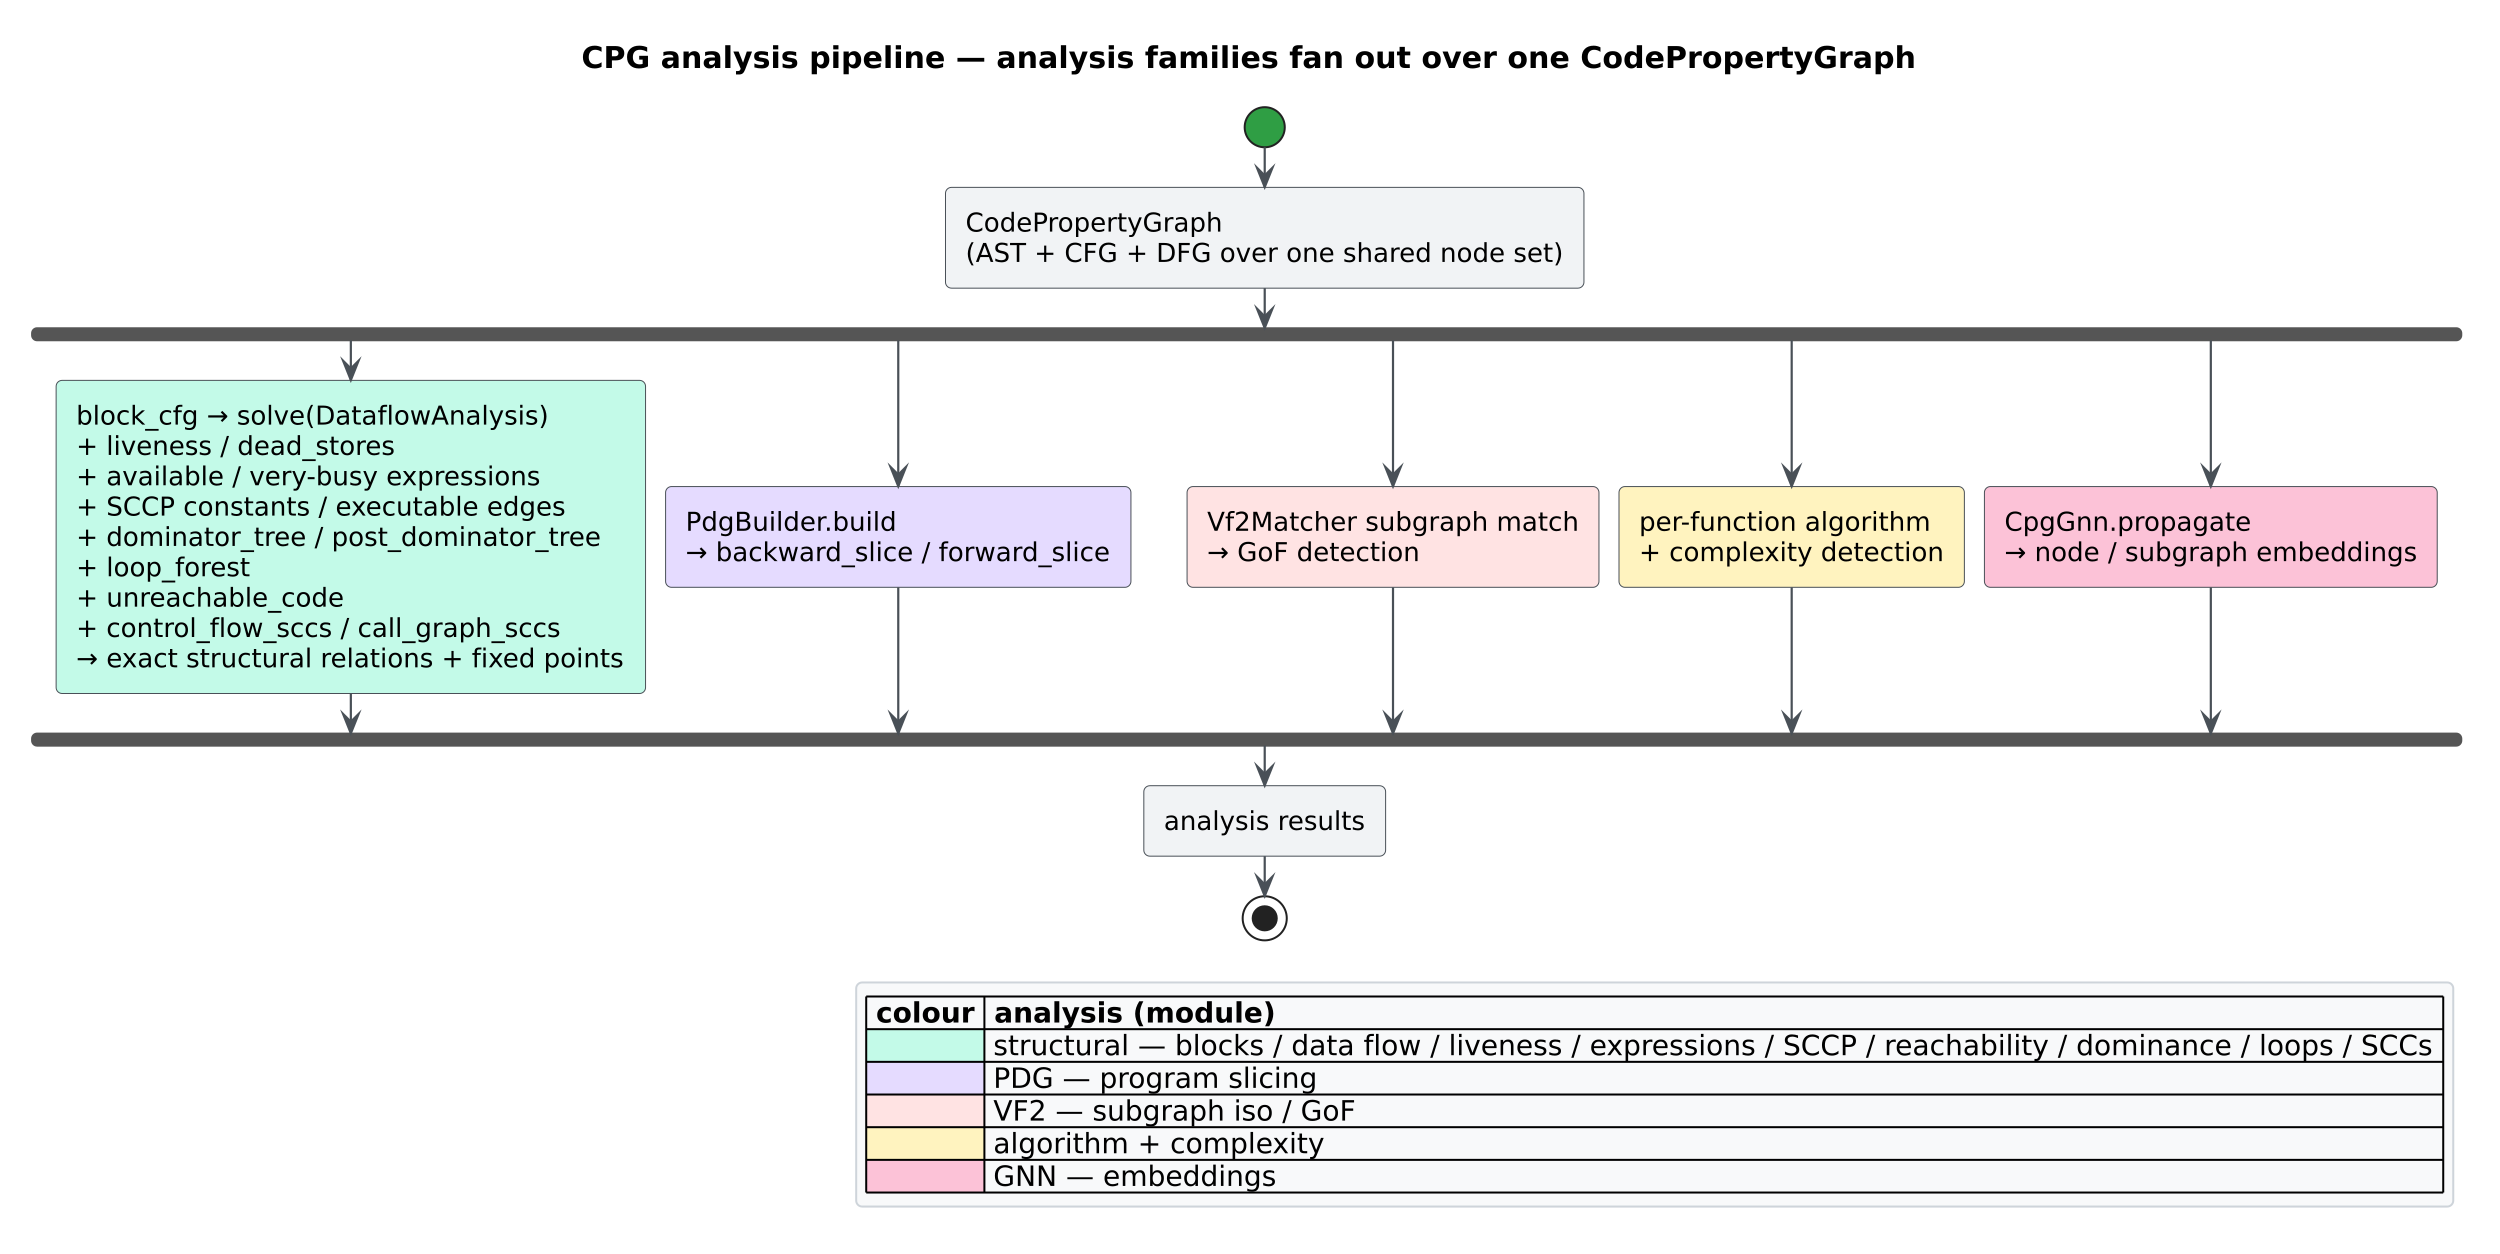
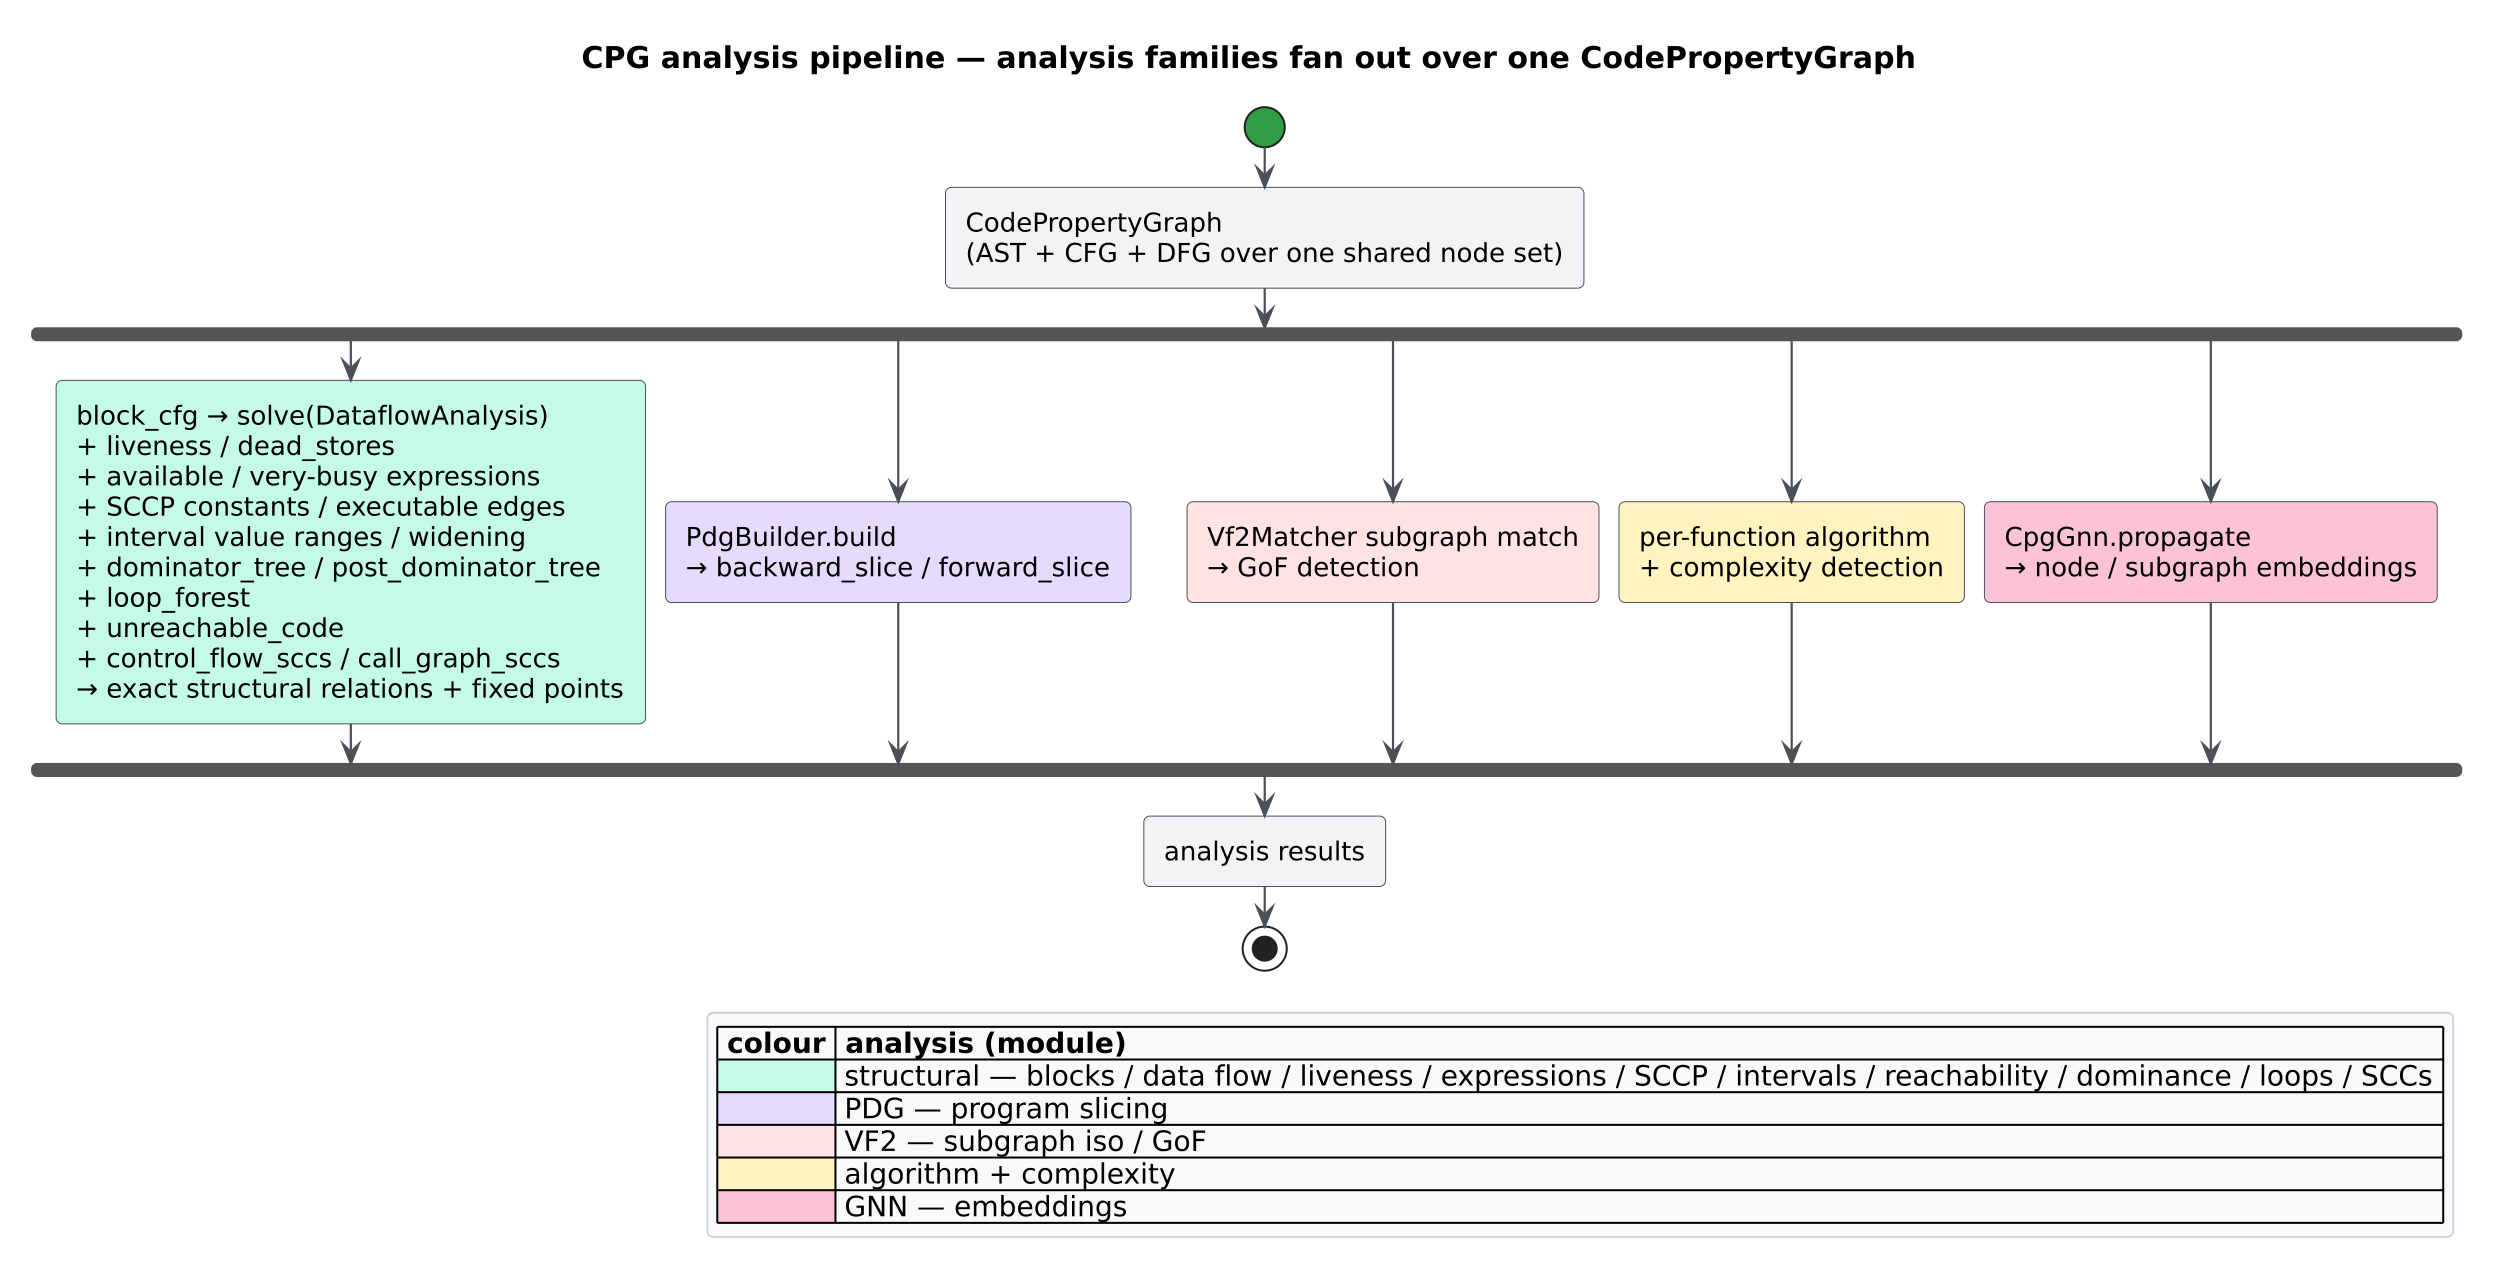
- <svg xmlns="http://www.w3.org/2000/svg" contentStyleType="text/css" data-diagram-type="ACTIVITY" height="625px" preserveAspectRatio="none" style="width:1247px;height:625px;background:#FFFFFF;" version="1.1" viewBox="0 0 1247 625" width="1247px" zoomAndPan="magnify">
+ <svg xmlns="http://www.w3.org/2000/svg" contentStyleType="text/css" data-diagram-type="ACTIVITY" height="640px" preserveAspectRatio="none" style="width:1247px;height:640px;background:#FFFFFF;" version="1.1" viewBox="0 0 1247 640" width="1247px" zoomAndPan="magnify">
  <defs />
  <g>
    <g class="title" data-source-line="2">
      <text fill="#000000" font-family="'DejaVu Sans'" font-size="15" font-weight="700" lengthAdjust="spacing" textLength="665.662" x="290.012" y="33.923">CPG analysis pipeline — analysis families fan out over one CodePropertyGraph</text>
    </g>
    <ellipse cx="630.842" cy="63.461" fill="#2F9E44" rx="10" ry="10" style="stroke:#222222;stroke-width:1;" />
    <rect fill="#F1F3F5" height="50.266" rx="3" ry="3" style="stroke:#495057;stroke-width:0.5;" width="318.46" x="471.612" y="93.461" />
    <text fill="#000000" font-family="'DejaVu Sans'" font-size="13" lengthAdjust="spacing" textLength="128.68" x="481.612" y="115.528">CodePropertyGraph</text>
    <text fill="#000000" font-family="'DejaVu Sans'" font-size="13" lengthAdjust="spacing" textLength="298.46" x="481.612" y="130.661">(AST + CFG + DFG over one shared node set)</text>
    <rect fill="#555555" height="6" rx="2.5" ry="2.5" style="stroke:#555555;stroke-width:1;" width="1211.685" x="16" y="163.727" />
-     <rect fill="#C3FAE8" height="156.195" rx="3" ry="3" style="stroke:#495057;stroke-width:0.5;" width="293.997" x="28" y="189.727" />
+     <rect fill="#C3FAE8" height="171.328" rx="3" ry="3" style="stroke:#495057;stroke-width:0.5;" width="293.997" x="28" y="189.727" />
    <text fill="#000000" font-family="'DejaVu Sans'" font-size="13" lengthAdjust="spacing" textLength="235.676" x="38" y="211.793">block_cfg → solve(DataflowAnalysis)</text>
    <text fill="#000000" font-family="'DejaVu Sans'" font-size="13" lengthAdjust="spacing" textLength="159.275" x="38" y="226.926">+ liveness / dead_stores</text>
    <text fill="#000000" font-family="'DejaVu Sans'" font-size="13" lengthAdjust="spacing" textLength="232.267" x="38" y="242.059">+ available / very-busy expressions</text>
    <text fill="#000000" font-family="'DejaVu Sans'" font-size="13" lengthAdjust="spacing" textLength="244.74" x="38" y="257.192">+ SCCP constants / executable edges</text>
-     <text fill="#000000" font-family="'DejaVu Sans'" font-size="13" lengthAdjust="spacing" textLength="262.285" x="38" y="272.325">+ dominator_tree / post_dominator_tree</text>
-     <text fill="#000000" font-family="'DejaVu Sans'" font-size="13" lengthAdjust="spacing" textLength="87.039" x="38" y="287.457">+ loop_forest</text>
-     <text fill="#000000" font-family="'DejaVu Sans'" font-size="13" lengthAdjust="spacing" textLength="133.878" x="38" y="302.59">+ unreachable_code</text>
-     <text fill="#000000" font-family="'DejaVu Sans'" font-size="13" lengthAdjust="spacing" textLength="241.865" x="38" y="317.723">+ control_flow_sccs / call_graph_sccs</text>
-     <text fill="#000000" font-family="'DejaVu Sans'" font-size="13" lengthAdjust="spacing" textLength="273.997" x="38" y="332.856">→ exact structural relations + fixed points</text>
-     <rect fill="#E5DBFF" height="50.266" rx="3" ry="3" style="stroke:#495057;stroke-width:0.5;" width="232.113" x="331.997" y="242.691" />
-     <text fill="#000000" font-family="'DejaVu Sans'" font-size="13" lengthAdjust="spacing" textLength="106.418" x="341.997" y="264.758">PdgBuilder.build</text>
-     <text fill="#000000" font-family="'DejaVu Sans'" font-size="13" lengthAdjust="spacing" textLength="212.113" x="341.997" y="279.891">→ backward_slice / forward_slice</text>
-     <rect fill="#FFE3E3" height="50.266" rx="3" ry="3" style="stroke:#495057;stroke-width:0.5;" width="205.447" x="592.11" y="242.691" />
-     <text fill="#000000" font-family="'DejaVu Sans'" font-size="13" lengthAdjust="spacing" textLength="185.447" x="602.11" y="264.758">Vf2Matcher subgraph match</text>
-     <text fill="#000000" font-family="'DejaVu Sans'" font-size="13" lengthAdjust="spacing" textLength="106.057" x="602.11" y="279.891">→ GoF detection</text>
-     <rect fill="#FFF3BF" height="50.266" rx="3" ry="3" style="stroke:#495057;stroke-width:0.5;" width="172.274" x="807.557" y="242.691" />
-     <text fill="#000000" font-family="'DejaVu Sans'" font-size="13" lengthAdjust="spacing" textLength="146.263" x="817.557" y="264.758">per-function algorithm</text>
-     <text fill="#000000" font-family="'DejaVu Sans'" font-size="13" lengthAdjust="spacing" textLength="152.274" x="817.557" y="279.891">+ complexity detection</text>
-     <rect fill="#FCC2D7" height="50.266" rx="3" ry="3" style="stroke:#495057;stroke-width:0.5;" width="225.855" x="989.831" y="242.691" />
-     <text fill="#000000" font-family="'DejaVu Sans'" font-size="13" lengthAdjust="spacing" textLength="123.348" x="999.831" y="264.758">CpgGnn.propagate</text>
-     <text fill="#000000" font-family="'DejaVu Sans'" font-size="13" lengthAdjust="spacing" textLength="205.855" x="999.831" y="279.891">→ node / subgraph embeddings</text>
-     <rect fill="#555555" height="6" rx="2.5" ry="2.5" style="stroke:#555555;stroke-width:1;" width="1211.685" x="16" y="365.922" />
-     <rect fill="#F1F3F5" height="35.133" rx="3" ry="3" style="stroke:#495057;stroke-width:0.5;" width="120.604" x="570.54" y="391.922" />
-     <text fill="#000000" font-family="'DejaVu Sans'" font-size="13" lengthAdjust="spacing" textLength="100.604" x="580.54" y="413.989">analysis results</text>
-     <ellipse cx="630.842" cy="458.055" fill="none" rx="11" ry="11" style="stroke:#222222;stroke-width:1;" />
-     <ellipse cx="630.842" cy="458.055" fill="#222222" rx="6" ry="6" style="stroke:#222222;stroke-width:1;" />
+     <text fill="#000000" font-family="'DejaVu Sans'" font-size="13" lengthAdjust="spacing" textLength="224.415" x="38" y="272.325">+ interval value ranges / widening</text>
+     <text fill="#000000" font-family="'DejaVu Sans'" font-size="13" lengthAdjust="spacing" textLength="262.285" x="38" y="287.457">+ dominator_tree / post_dominator_tree</text>
+     <text fill="#000000" font-family="'DejaVu Sans'" font-size="13" lengthAdjust="spacing" textLength="87.039" x="38" y="302.59">+ loop_forest</text>
+     <text fill="#000000" font-family="'DejaVu Sans'" font-size="13" lengthAdjust="spacing" textLength="133.878" x="38" y="317.723">+ unreachable_code</text>
+     <text fill="#000000" font-family="'DejaVu Sans'" font-size="13" lengthAdjust="spacing" textLength="241.865" x="38" y="332.856">+ control_flow_sccs / call_graph_sccs</text>
+     <text fill="#000000" font-family="'DejaVu Sans'" font-size="13" lengthAdjust="spacing" textLength="273.997" x="38" y="347.989">→ exact structural relations + fixed points</text>
+     <rect fill="#E5DBFF" height="50.266" rx="3" ry="3" style="stroke:#495057;stroke-width:0.5;" width="232.113" x="331.997" y="250.258" />
+     <text fill="#000000" font-family="'DejaVu Sans'" font-size="13" lengthAdjust="spacing" textLength="106.418" x="341.997" y="272.325">PdgBuilder.build</text>
+     <text fill="#000000" font-family="'DejaVu Sans'" font-size="13" lengthAdjust="spacing" textLength="212.113" x="341.997" y="287.457">→ backward_slice / forward_slice</text>
+     <rect fill="#FFE3E3" height="50.266" rx="3" ry="3" style="stroke:#495057;stroke-width:0.5;" width="205.447" x="592.11" y="250.258" />
+     <text fill="#000000" font-family="'DejaVu Sans'" font-size="13" lengthAdjust="spacing" textLength="185.447" x="602.11" y="272.325">Vf2Matcher subgraph match</text>
+     <text fill="#000000" font-family="'DejaVu Sans'" font-size="13" lengthAdjust="spacing" textLength="106.057" x="602.11" y="287.457">→ GoF detection</text>
+     <rect fill="#FFF3BF" height="50.266" rx="3" ry="3" style="stroke:#495057;stroke-width:0.5;" width="172.274" x="807.557" y="250.258" />
+     <text fill="#000000" font-family="'DejaVu Sans'" font-size="13" lengthAdjust="spacing" textLength="146.263" x="817.557" y="272.325">per-function algorithm</text>
+     <text fill="#000000" font-family="'DejaVu Sans'" font-size="13" lengthAdjust="spacing" textLength="152.274" x="817.557" y="287.457">+ complexity detection</text>
+     <rect fill="#FCC2D7" height="50.266" rx="3" ry="3" style="stroke:#495057;stroke-width:0.5;" width="225.855" x="989.831" y="250.258" />
+     <text fill="#000000" font-family="'DejaVu Sans'" font-size="13" lengthAdjust="spacing" textLength="123.348" x="999.831" y="272.325">CpgGnn.propagate</text>
+     <text fill="#000000" font-family="'DejaVu Sans'" font-size="13" lengthAdjust="spacing" textLength="205.855" x="999.831" y="287.457">→ node / subgraph embeddings</text>
+     <rect fill="#555555" height="6" rx="2.5" ry="2.5" style="stroke:#555555;stroke-width:1;" width="1211.685" x="16" y="381.055" />
+     <rect fill="#F1F3F5" height="35.133" rx="3" ry="3" style="stroke:#495057;stroke-width:0.5;" width="120.604" x="570.54" y="407.055" />
+     <text fill="#000000" font-family="'DejaVu Sans'" font-size="13" lengthAdjust="spacing" textLength="100.604" x="580.54" y="429.122">analysis results</text>
+     <ellipse cx="630.842" cy="473.188" fill="none" rx="11" ry="11" style="stroke:#222222;stroke-width:1;" />
+     <ellipse cx="630.842" cy="473.188" fill="#222222" rx="6" ry="6" style="stroke:#222222;stroke-width:1;" />
    <line style="stroke:#495057;stroke-width:1.1;" x1="630.842" x2="630.842" y1="73.461" y2="93.461" />
    <polygon fill="#495057" points="626.842,83.461,630.842,93.461,634.842,83.461,630.842,87.461" style="stroke:#495057;stroke-width:1;stroke-linejoin:miter;stroke-miterlimit:10;" />
    <line style="stroke:#495057;stroke-width:1.1;" x1="174.998" x2="174.998" y1="169.727" y2="189.727" />
    <polygon fill="#495057" points="170.998,179.727,174.998,189.727,178.998,179.727,174.998,183.727" style="stroke:#495057;stroke-width:1;stroke-linejoin:miter;stroke-miterlimit:10;" />
-     <line style="stroke:#495057;stroke-width:1.1;" x1="448.053" x2="448.053" y1="169.727" y2="242.691" />
-     <polygon fill="#495057" points="444.053,232.691,448.053,242.691,452.053,232.691,448.053,236.691" style="stroke:#495057;stroke-width:1;stroke-linejoin:miter;stroke-miterlimit:10;" />
-     <line style="stroke:#495057;stroke-width:1.1;" x1="694.833" x2="694.833" y1="169.727" y2="242.691" />
-     <polygon fill="#495057" points="690.833,232.691,694.833,242.691,698.833,232.691,694.833,236.691" style="stroke:#495057;stroke-width:1;stroke-linejoin:miter;stroke-miterlimit:10;" />
-     <line style="stroke:#495057;stroke-width:1.1;" x1="893.694" x2="893.694" y1="169.727" y2="242.691" />
-     <polygon fill="#495057" points="889.694,232.691,893.694,242.691,897.694,232.691,893.694,236.691" style="stroke:#495057;stroke-width:1;stroke-linejoin:miter;stroke-miterlimit:10;" />
-     <line style="stroke:#495057;stroke-width:1.1;" x1="1102.758" x2="1102.758" y1="169.727" y2="242.691" />
-     <polygon fill="#495057" points="1098.758,232.691,1102.758,242.691,1106.758,232.691,1102.758,236.691" style="stroke:#495057;stroke-width:1;stroke-linejoin:miter;stroke-miterlimit:10;" />
-     <line style="stroke:#495057;stroke-width:1.1;" x1="174.998" x2="174.998" y1="345.922" y2="365.922" />
-     <polygon fill="#495057" points="170.998,355.922,174.998,365.922,178.998,355.922,174.998,359.922" style="stroke:#495057;stroke-width:1;stroke-linejoin:miter;stroke-miterlimit:10;" />
-     <line style="stroke:#495057;stroke-width:1.1;" x1="448.053" x2="448.053" y1="292.957" y2="365.922" />
-     <polygon fill="#495057" points="444.053,355.922,448.053,365.922,452.053,355.922,448.053,359.922" style="stroke:#495057;stroke-width:1;stroke-linejoin:miter;stroke-miterlimit:10;" />
-     <line style="stroke:#495057;stroke-width:1.1;" x1="694.833" x2="694.833" y1="292.957" y2="365.922" />
-     <polygon fill="#495057" points="690.833,355.922,694.833,365.922,698.833,355.922,694.833,359.922" style="stroke:#495057;stroke-width:1;stroke-linejoin:miter;stroke-miterlimit:10;" />
-     <line style="stroke:#495057;stroke-width:1.1;" x1="893.694" x2="893.694" y1="292.957" y2="365.922" />
-     <polygon fill="#495057" points="889.694,355.922,893.694,365.922,897.694,355.922,893.694,359.922" style="stroke:#495057;stroke-width:1;stroke-linejoin:miter;stroke-miterlimit:10;" />
-     <line style="stroke:#495057;stroke-width:1.1;" x1="1102.758" x2="1102.758" y1="292.957" y2="365.922" />
-     <polygon fill="#495057" points="1098.758,355.922,1102.758,365.922,1106.758,355.922,1102.758,359.922" style="stroke:#495057;stroke-width:1;stroke-linejoin:miter;stroke-miterlimit:10;" />
+     <line style="stroke:#495057;stroke-width:1.1;" x1="448.053" x2="448.053" y1="169.727" y2="250.258" />
+     <polygon fill="#495057" points="444.053,240.258,448.053,250.258,452.053,240.258,448.053,244.258" style="stroke:#495057;stroke-width:1;stroke-linejoin:miter;stroke-miterlimit:10;" />
+     <line style="stroke:#495057;stroke-width:1.1;" x1="694.833" x2="694.833" y1="169.727" y2="250.258" />
+     <polygon fill="#495057" points="690.833,240.258,694.833,250.258,698.833,240.258,694.833,244.258" style="stroke:#495057;stroke-width:1;stroke-linejoin:miter;stroke-miterlimit:10;" />
+     <line style="stroke:#495057;stroke-width:1.1;" x1="893.694" x2="893.694" y1="169.727" y2="250.258" />
+     <polygon fill="#495057" points="889.694,240.258,893.694,250.258,897.694,240.258,893.694,244.258" style="stroke:#495057;stroke-width:1;stroke-linejoin:miter;stroke-miterlimit:10;" />
+     <line style="stroke:#495057;stroke-width:1.1;" x1="1102.758" x2="1102.758" y1="169.727" y2="250.258" />
+     <polygon fill="#495057" points="1098.758,240.258,1102.758,250.258,1106.758,240.258,1102.758,244.258" style="stroke:#495057;stroke-width:1;stroke-linejoin:miter;stroke-miterlimit:10;" />
+     <line style="stroke:#495057;stroke-width:1.1;" x1="174.998" x2="174.998" y1="361.055" y2="381.055" />
+     <polygon fill="#495057" points="170.998,371.055,174.998,381.055,178.998,371.055,174.998,375.055" style="stroke:#495057;stroke-width:1;stroke-linejoin:miter;stroke-miterlimit:10;" />
+     <line style="stroke:#495057;stroke-width:1.1;" x1="448.053" x2="448.053" y1="300.523" y2="381.055" />
+     <polygon fill="#495057" points="444.053,371.055,448.053,381.055,452.053,371.055,448.053,375.055" style="stroke:#495057;stroke-width:1;stroke-linejoin:miter;stroke-miterlimit:10;" />
+     <line style="stroke:#495057;stroke-width:1.1;" x1="694.833" x2="694.833" y1="300.523" y2="381.055" />
+     <polygon fill="#495057" points="690.833,371.055,694.833,381.055,698.833,371.055,694.833,375.055" style="stroke:#495057;stroke-width:1;stroke-linejoin:miter;stroke-miterlimit:10;" />
+     <line style="stroke:#495057;stroke-width:1.1;" x1="893.694" x2="893.694" y1="300.523" y2="381.055" />
+     <polygon fill="#495057" points="889.694,371.055,893.694,381.055,897.694,371.055,893.694,375.055" style="stroke:#495057;stroke-width:1;stroke-linejoin:miter;stroke-miterlimit:10;" />
+     <line style="stroke:#495057;stroke-width:1.1;" x1="1102.758" x2="1102.758" y1="300.523" y2="381.055" />
+     <polygon fill="#495057" points="1098.758,371.055,1102.758,381.055,1106.758,371.055,1102.758,375.055" style="stroke:#495057;stroke-width:1;stroke-linejoin:miter;stroke-miterlimit:10;" />
    <line style="stroke:#495057;stroke-width:1.1;" x1="630.842" x2="630.842" y1="143.727" y2="163.727" />
    <polygon fill="#495057" points="626.842,153.727,630.842,163.727,634.842,153.727,630.842,157.727" style="stroke:#495057;stroke-width:1;stroke-linejoin:miter;stroke-miterlimit:10;" />
-     <line style="stroke:#495057;stroke-width:1.1;" x1="630.842" x2="630.842" y1="371.922" y2="391.922" />
-     <polygon fill="#495057" points="626.842,381.922,630.842,391.922,634.842,381.922,630.842,385.922" style="stroke:#495057;stroke-width:1;stroke-linejoin:miter;stroke-miterlimit:10;" />
-     <line style="stroke:#495057;stroke-width:1.1;" x1="630.842" x2="630.842" y1="427.055" y2="447.055" />
-     <polygon fill="#495057" points="626.842,437.055,630.842,447.055,634.842,437.055,630.842,441.055" style="stroke:#495057;stroke-width:1;stroke-linejoin:miter;stroke-miterlimit:10;" />
-     <g class="legend" data-source-line="31">
-       <rect fill="#F8F9FA" height="111.781" rx="3" ry="3" style="stroke:#CED4DA;stroke-width:1;" width="796.618" x="427.067" y="490.055" />
-       <text fill="#000000" font-family="'DejaVu Sans'" font-size="14" font-weight="700" lengthAdjust="spacing" textLength="49.205" x="436.941" y="510.05">colour</text>
-       <text fill="#000000" font-family="'DejaVu Sans'" font-size="14" font-weight="700" lengthAdjust="spacing" textLength="140.41" x="495.894" y="510.05">analysis (module)</text>
-       <rect fill="#C3FAE8" height="16.297" style="stroke:none;stroke-width:1;" width="58.953" x="432.067" y="513.352" />
-       <text fill="#000000" font-family="'DejaVu Sans'" font-size="14" lengthAdjust="spacing" textLength="4.45" x="432.067" y="526.347"> </text>
-       <text fill="#000000" font-family="'DejaVu Sans'" font-size="14" lengthAdjust="spacing" textLength="718.765" x="495.47" y="526.347">structural — blocks / data flow / liveness / expressions / SCCP / reachability / dominance / loops / SCCs</text>
-       <rect fill="#E5DBFF" height="16.297" style="stroke:none;stroke-width:1;" width="58.953" x="432.067" y="529.648" />
-       <text fill="#000000" font-family="'DejaVu Sans'" font-size="14" lengthAdjust="spacing" textLength="4.45" x="432.067" y="542.644"> </text>
-       <text fill="#000000" font-family="'DejaVu Sans'" font-size="14" lengthAdjust="spacing" textLength="161.909" x="495.47" y="542.644">PDG — program slicing</text>
-       <rect fill="#FFE3E3" height="16.297" style="stroke:none;stroke-width:1;" width="58.953" x="432.067" y="545.945" />
-       <text fill="#000000" font-family="'DejaVu Sans'" font-size="14" lengthAdjust="spacing" textLength="4.45" x="432.067" y="558.94"> </text>
-       <text fill="#000000" font-family="'DejaVu Sans'" font-size="14" lengthAdjust="spacing" textLength="180.756" x="495.47" y="558.94">VF2 — subgraph iso / GoF</text>
-       <rect fill="#FFF3BF" height="16.297" style="stroke:none;stroke-width:1;" width="58.953" x="432.067" y="562.242" />
-       <text fill="#000000" font-family="'DejaVu Sans'" font-size="14" lengthAdjust="spacing" textLength="4.45" x="432.067" y="575.237"> </text>
-       <text fill="#000000" font-family="'DejaVu Sans'" font-size="14" lengthAdjust="spacing" textLength="165.436" x="495.47" y="575.237">algorithm + complexity</text>
-       <rect fill="#FCC2D7" height="16.297" style="stroke:none;stroke-width:1;" width="58.953" x="432.067" y="578.539" />
-       <text fill="#000000" font-family="'DejaVu Sans'" font-size="14" lengthAdjust="spacing" textLength="4.45" x="432.067" y="591.534"> </text>
-       <text fill="#000000" font-family="'DejaVu Sans'" font-size="14" lengthAdjust="spacing" textLength="141.162" x="495.47" y="591.534">GNN — embeddings</text>
-       <line style="stroke:#000000;stroke-width:1;" x1="432.067" x2="1218.685" y1="497.055" y2="497.055" />
-       <line style="stroke:#000000;stroke-width:1;" x1="432.067" x2="1218.685" y1="513.352" y2="513.352" />
-       <line style="stroke:#000000;stroke-width:1;" x1="432.067" x2="1218.685" y1="529.648" y2="529.648" />
-       <line style="stroke:#000000;stroke-width:1;" x1="432.067" x2="1218.685" y1="545.945" y2="545.945" />
-       <line style="stroke:#000000;stroke-width:1;" x1="432.067" x2="1218.685" y1="562.242" y2="562.242" />
-       <line style="stroke:#000000;stroke-width:1;" x1="432.067" x2="1218.685" y1="578.539" y2="578.539" />
-       <line style="stroke:#000000;stroke-width:1;" x1="432.067" x2="1218.685" y1="594.836" y2="594.836" />
-       <line style="stroke:#000000;stroke-width:1;" x1="432.067" x2="432.067" y1="497.055" y2="594.836" />
-       <line style="stroke:#000000;stroke-width:1;" x1="491.02" x2="491.02" y1="497.055" y2="594.836" />
-       <line style="stroke:#000000;stroke-width:1;" x1="1218.685" x2="1218.685" y1="497.055" y2="594.836" />
+     <line style="stroke:#495057;stroke-width:1.1;" x1="630.842" x2="630.842" y1="387.055" y2="407.055" />
+     <polygon fill="#495057" points="626.842,397.055,630.842,407.055,634.842,397.055,630.842,401.055" style="stroke:#495057;stroke-width:1;stroke-linejoin:miter;stroke-miterlimit:10;" />
+     <line style="stroke:#495057;stroke-width:1.1;" x1="630.842" x2="630.842" y1="442.188" y2="462.188" />
+     <polygon fill="#495057" points="626.842,452.188,630.842,462.188,634.842,452.188,630.842,456.188" style="stroke:#495057;stroke-width:1;stroke-linejoin:miter;stroke-miterlimit:10;" />
+     <g class="legend" data-source-line="32">
+       <rect fill="#F8F9FA" height="111.781" rx="3" ry="3" style="stroke:#CED4DA;stroke-width:1;" width="870.904" x="352.781" y="505.188" />
+       <text fill="#000000" font-family="'DejaVu Sans'" font-size="14" font-weight="700" lengthAdjust="spacing" textLength="49.205" x="362.655" y="525.183">colour</text>
+       <text fill="#000000" font-family="'DejaVu Sans'" font-size="14" font-weight="700" lengthAdjust="spacing" textLength="140.41" x="421.608" y="525.183">analysis (module)</text>
+       <rect fill="#C3FAE8" height="16.297" style="stroke:none;stroke-width:1;" width="58.953" x="357.781" y="528.484" />
+       <text fill="#000000" font-family="'DejaVu Sans'" font-size="14" lengthAdjust="spacing" textLength="4.45" x="357.781" y="541.48"> </text>
+       <text fill="#000000" font-family="'DejaVu Sans'" font-size="14" lengthAdjust="spacing" textLength="793.051" x="421.184" y="541.48">structural — blocks / data flow / liveness / expressions / SCCP / intervals / reachability / dominance / loops / SCCs</text>
+       <rect fill="#E5DBFF" height="16.297" style="stroke:none;stroke-width:1;" width="58.953" x="357.781" y="544.781" />
+       <text fill="#000000" font-family="'DejaVu Sans'" font-size="14" lengthAdjust="spacing" textLength="4.45" x="357.781" y="557.776"> </text>
+       <text fill="#000000" font-family="'DejaVu Sans'" font-size="14" lengthAdjust="spacing" textLength="161.909" x="421.184" y="557.776">PDG — program slicing</text>
+       <rect fill="#FFE3E3" height="16.297" style="stroke:none;stroke-width:1;" width="58.953" x="357.781" y="561.078" />
+       <text fill="#000000" font-family="'DejaVu Sans'" font-size="14" lengthAdjust="spacing" textLength="4.45" x="357.781" y="574.073"> </text>
+       <text fill="#000000" font-family="'DejaVu Sans'" font-size="14" lengthAdjust="spacing" textLength="180.756" x="421.184" y="574.073">VF2 — subgraph iso / GoF</text>
+       <rect fill="#FFF3BF" height="16.297" style="stroke:none;stroke-width:1;" width="58.953" x="357.781" y="577.375" />
+       <text fill="#000000" font-family="'DejaVu Sans'" font-size="14" lengthAdjust="spacing" textLength="4.45" x="357.781" y="590.37"> </text>
+       <text fill="#000000" font-family="'DejaVu Sans'" font-size="14" lengthAdjust="spacing" textLength="165.436" x="421.184" y="590.37">algorithm + complexity</text>
+       <rect fill="#FCC2D7" height="16.297" style="stroke:none;stroke-width:1;" width="58.953" x="357.781" y="593.672" />
+       <text fill="#000000" font-family="'DejaVu Sans'" font-size="14" lengthAdjust="spacing" textLength="4.45" x="357.781" y="606.667"> </text>
+       <text fill="#000000" font-family="'DejaVu Sans'" font-size="14" lengthAdjust="spacing" textLength="141.162" x="421.184" y="606.667">GNN — embeddings</text>
+       <line style="stroke:#000000;stroke-width:1;" x1="357.781" x2="1218.685" y1="512.188" y2="512.188" />
+       <line style="stroke:#000000;stroke-width:1;" x1="357.781" x2="1218.685" y1="528.484" y2="528.484" />
+       <line style="stroke:#000000;stroke-width:1;" x1="357.781" x2="1218.685" y1="544.781" y2="544.781" />
+       <line style="stroke:#000000;stroke-width:1;" x1="357.781" x2="1218.685" y1="561.078" y2="561.078" />
+       <line style="stroke:#000000;stroke-width:1;" x1="357.781" x2="1218.685" y1="577.375" y2="577.375" />
+       <line style="stroke:#000000;stroke-width:1;" x1="357.781" x2="1218.685" y1="593.672" y2="593.672" />
+       <line style="stroke:#000000;stroke-width:1;" x1="357.781" x2="1218.685" y1="609.969" y2="609.969" />
+       <line style="stroke:#000000;stroke-width:1;" x1="357.781" x2="357.781" y1="512.188" y2="609.969" />
+       <line style="stroke:#000000;stroke-width:1;" x1="416.734" x2="416.734" y1="512.188" y2="609.969" />
+       <line style="stroke:#000000;stroke-width:1;" x1="1218.685" x2="1218.685" y1="512.188" y2="609.969" />
    </g>
  </g>
</svg>
